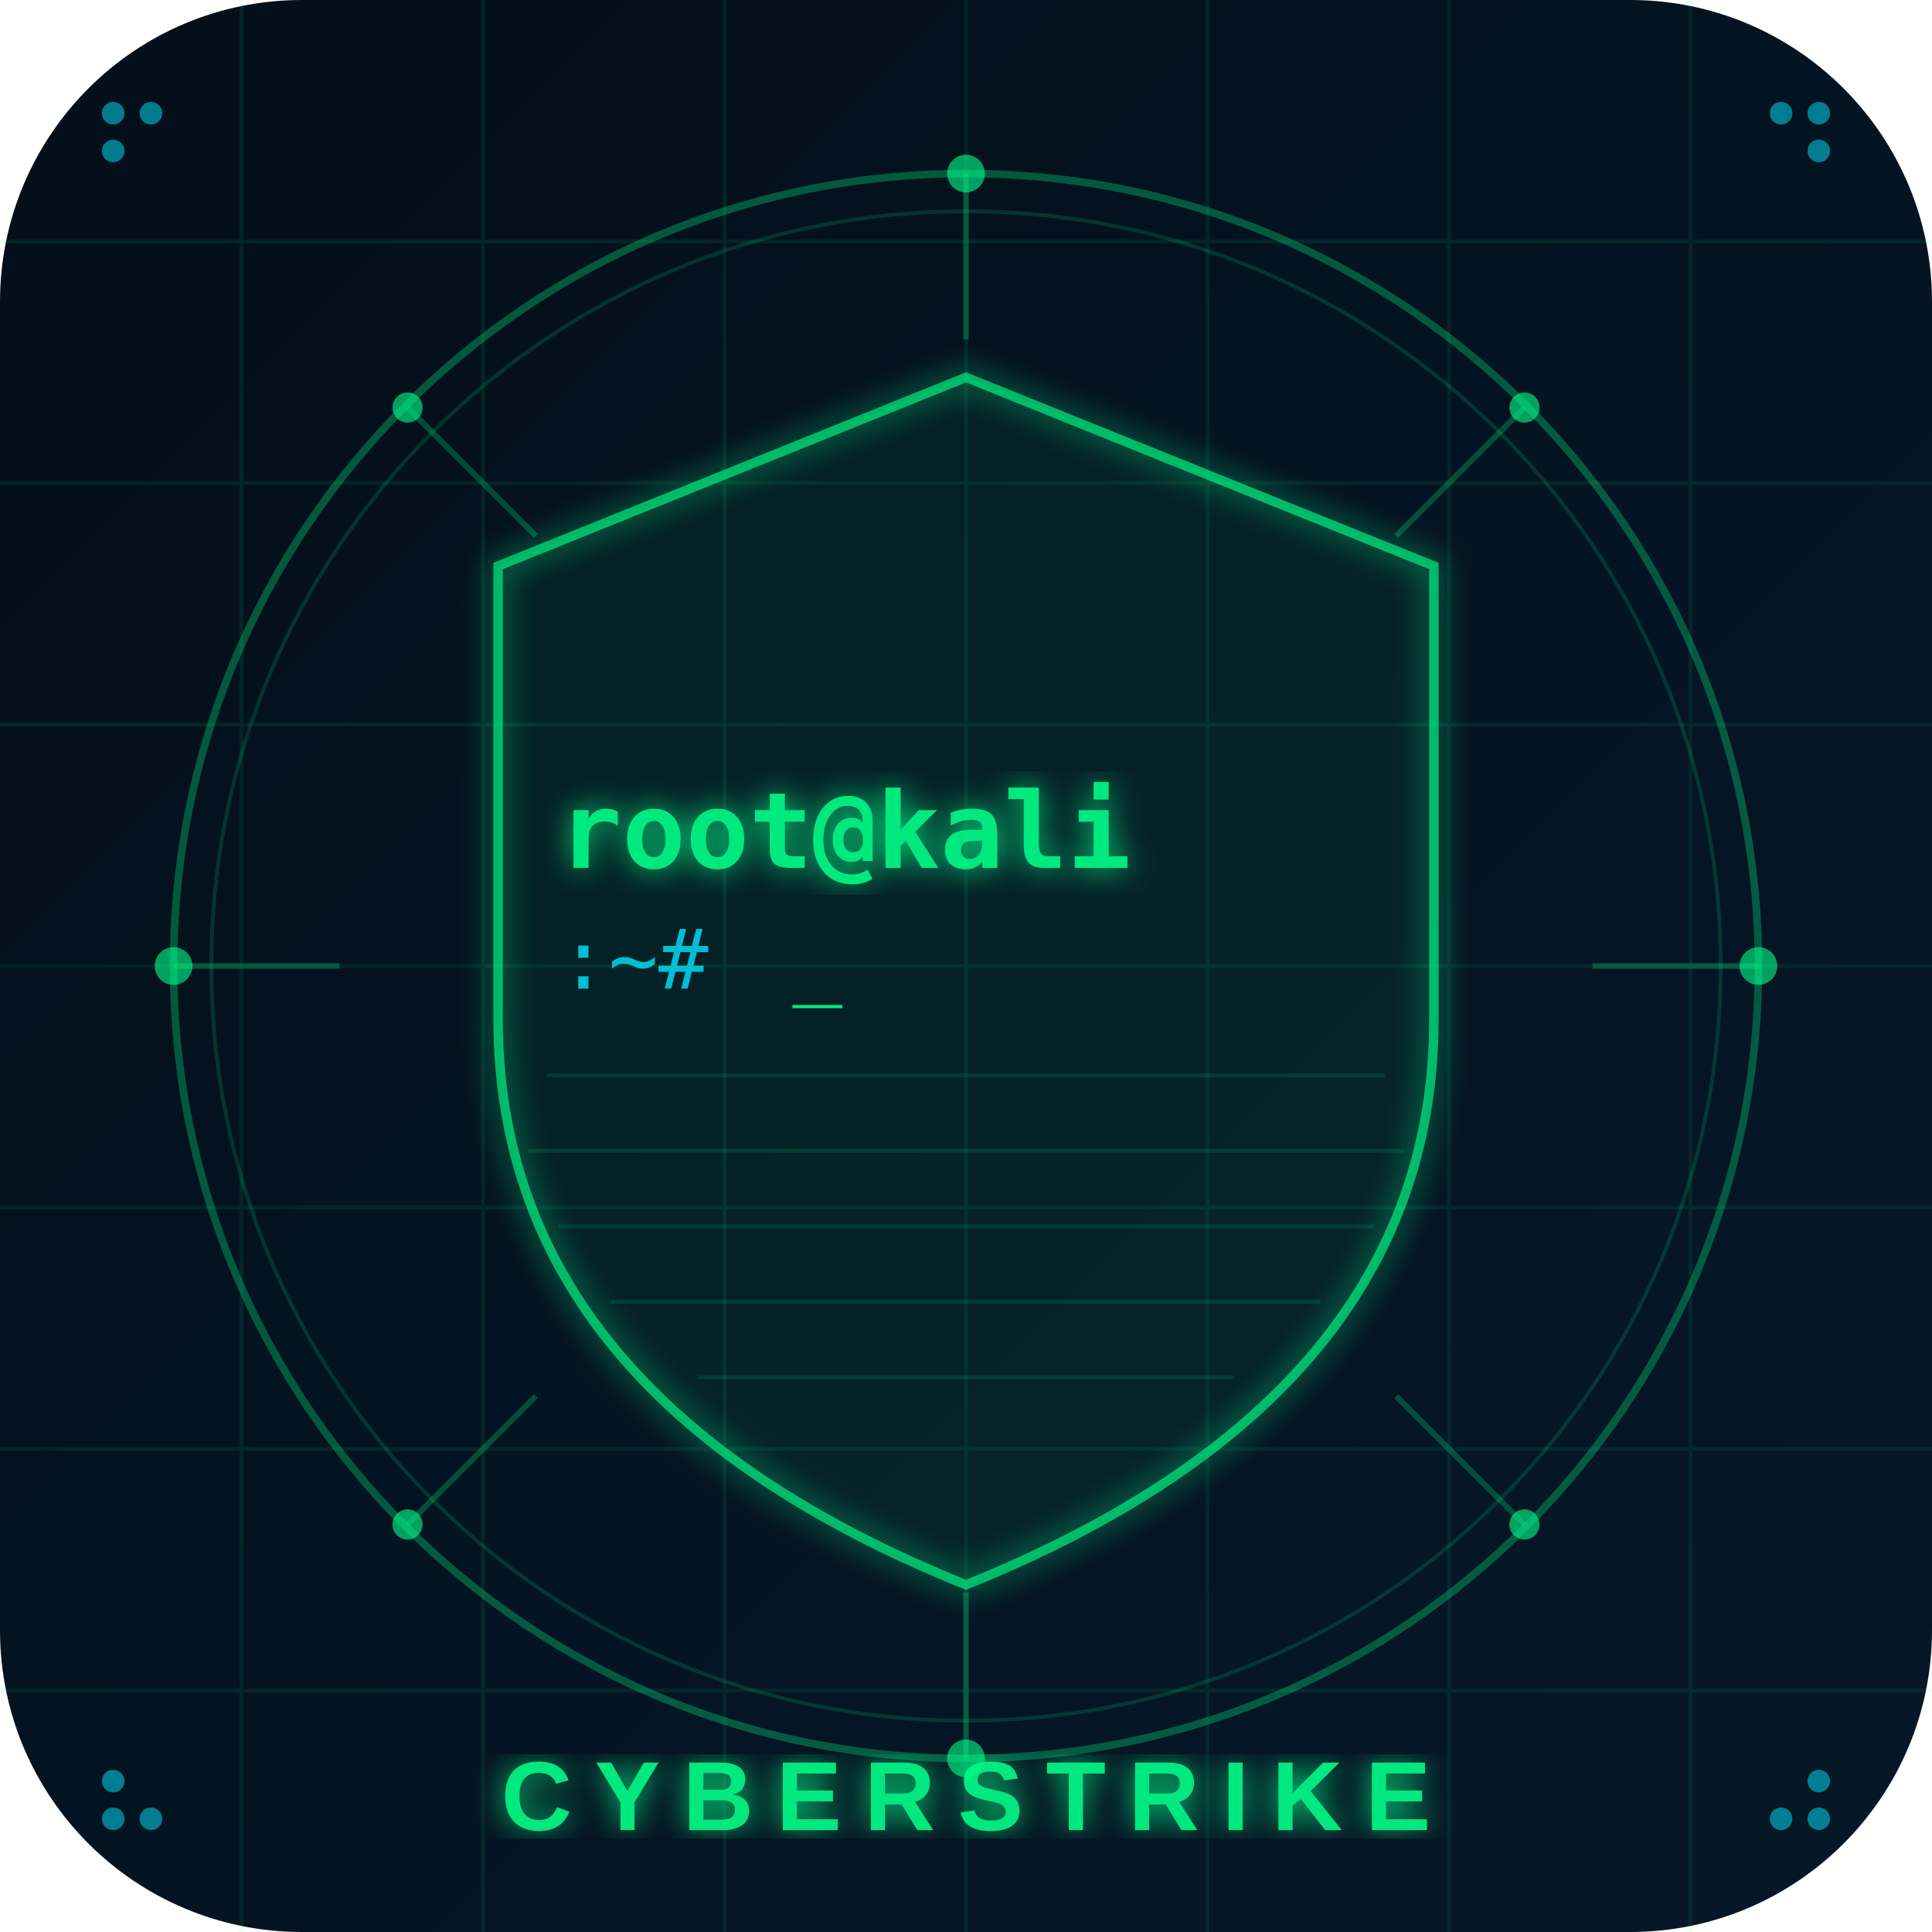
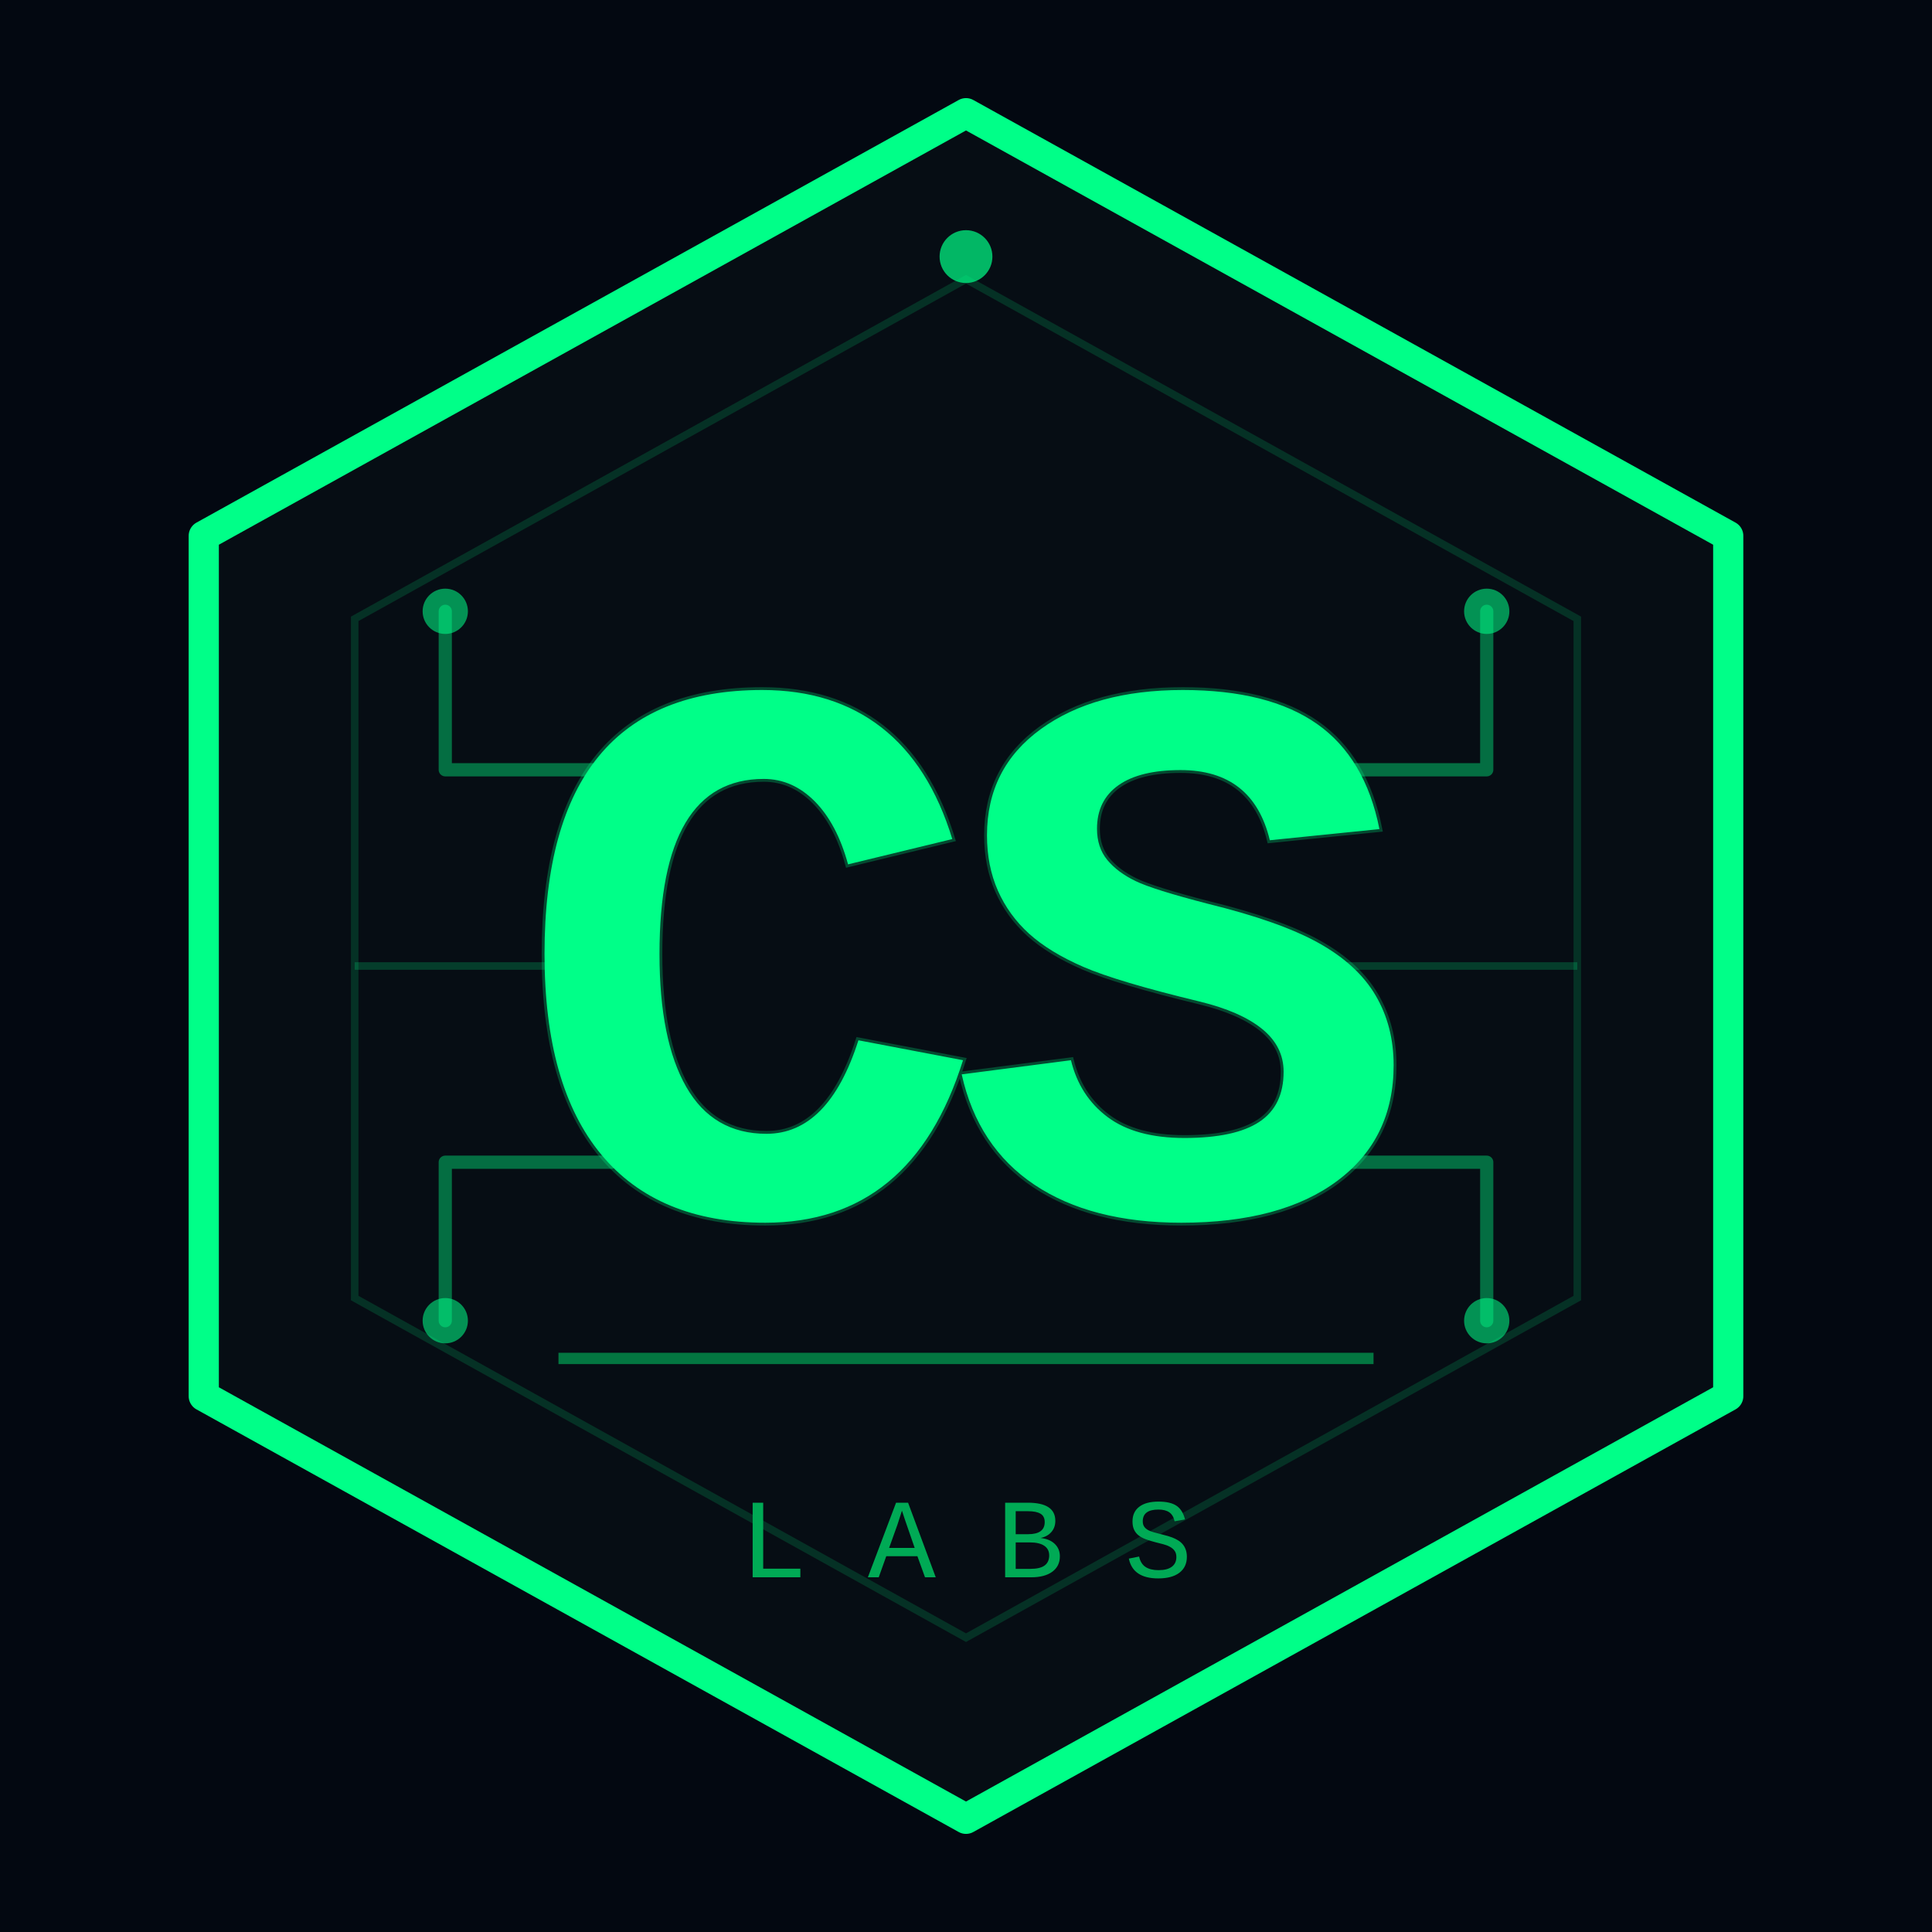
- <svg xmlns="http://www.w3.org/2000/svg" viewBox="0 0 512 512" width="512" height="512">
-   <defs>
-     <linearGradient id="bg" x1="0%" y1="0%" x2="100%" y2="100%">
-       <stop offset="0%" style="stop-color:#030f1a" />
-       <stop offset="100%" style="stop-color:#061828" />
-     </linearGradient>
-     <linearGradient id="glow1" x1="0%" y1="0%" x2="100%" y2="100%">
-       <stop offset="0%" style="stop-color:#00ff88" />
-       <stop offset="100%" style="stop-color:#00cc66" />
-     </linearGradient>
-     <linearGradient id="glow2" x1="0%" y1="0%" x2="100%" y2="100%">
-       <stop offset="0%" style="stop-color:#00e5ff" />
-       <stop offset="100%" style="stop-color:#0088ff" />
-     </linearGradient>
-     <filter id="glow">
-       <feGaussianBlur stdDeviation="4" result="coloredBlur" />
-       <feMerge>
-         <feMergeNode in="coloredBlur" />
-         <feMergeNode in="SourceGraphic" />
-       </feMerge>
-     </filter>
-     <filter id="glow2f">
-       <feGaussianBlur stdDeviation="8" result="coloredBlur" />
-       <feMerge>
-         <feMergeNode in="coloredBlur" />
-         <feMergeNode in="SourceGraphic" />
-       </feMerge>
-     </filter>
-   </defs>
-   <rect width="512" height="512" rx="80" fill="url(#bg)" />
-   <g opacity="0.08" stroke="#00ff88" stroke-width="1">
-     <line x1="0" y1="64" x2="512" y2="64" />
-     <line x1="0" y1="128" x2="512" y2="128" />
-     <line x1="0" y1="192" x2="512" y2="192" />
-     <line x1="0" y1="256" x2="512" y2="256" />
-     <line x1="0" y1="320" x2="512" y2="320" />
-     <line x1="0" y1="384" x2="512" y2="384" />
-     <line x1="0" y1="448" x2="512" y2="448" />
-     <line x1="64" y1="0" x2="64" y2="512" />
-     <line x1="128" y1="0" x2="128" y2="512" />
-     <line x1="192" y1="0" x2="192" y2="512" />
-     <line x1="256" y1="0" x2="256" y2="512" />
-     <line x1="320" y1="0" x2="320" y2="512" />
-     <line x1="384" y1="0" x2="384" y2="512" />
-     <line x1="448" y1="0" x2="448" y2="512" />
-   </g>
-   <circle cx="256" cy="256" r="210" fill="none" stroke="#00ff88" stroke-width="2" opacity="0.3" />
-   <circle cx="256" cy="256" r="200" fill="none" stroke="#00ff88" stroke-width="1" opacity="0.15" />
-   <g fill="#00ff88" opacity="0.6">
-     <circle cx="256" cy="46" r="5" />
-     <circle cx="466" cy="256" r="5" />
-     <circle cx="256" cy="466" r="5" />
-     <circle cx="46" cy="256" r="5" />
-     <circle cx="404" cy="108" r="4" />
-     <circle cx="404" cy="404" r="4" />
-     <circle cx="108" cy="404" r="4" />
-     <circle cx="108" cy="108" r="4" />
-   </g>
-   <g stroke="#00ff88" stroke-width="1.5" opacity="0.25" fill="none">
-     <polyline points="256,46 256,90" />
-     <polyline points="466,256 422,256" />
-     <polyline points="256,466 256,422" />
-     <polyline points="46,256 90,256" />
-     <polyline points="404,108 370,142" />
-     <polyline points="404,404 370,370" />
-     <polyline points="108,404 142,370" />
-     <polyline points="108,108 142,142" />
-   </g>
-   <path d="M256 100 L380 150 L380 270 Q380 370 256 420 Q132 370 132 270 L132 150 Z" fill="#00ff88" opacity="0.06" />
-   <path d="M256 100 L380 150 L380 270 Q380 370 256 420 Q132 370 132 270 L132 150 Z" fill="none" stroke="#00ff88" stroke-width="2.5" opacity="0.7" filter="url(#glow)" />
-   <text x="148" y="230" font-family="monospace" font-size="28" font-weight="bold" fill="#00ff88" opacity="0.9" filter="url(#glow)">root@kali</text>
-   <text x="148" y="262" font-family="monospace" font-size="22" fill="#00e5ff" opacity="0.8">:~# </text>
-   <text x="210" y="262" font-family="monospace" font-size="22" fill="#00ff88" opacity="0.9">_</text>
-   <g opacity="0.12" stroke="#00ff88" stroke-width="1">
-     <line x1="145" y1="285" x2="367" y2="285" />
-     <line x1="140" y1="305" x2="372" y2="305" />
-     <line x1="148" y1="325" x2="364" y2="325" />
-     <line x1="162" y1="345" x2="350" y2="345" />
-     <line x1="185" y1="365" x2="327" y2="365" />
-   </g>
-   <text x="256" y="485" font-family="Arial, sans-serif" font-size="26" font-weight="900" fill="#00ff88" text-anchor="middle" letter-spacing="6" opacity="0.9" filter="url(#glow)">CYBERSTRIKE</text>
-   <g fill="#00e5ff" opacity="0.5">
-     <circle cx="30" cy="30" r="3" />
-     <circle cx="40" cy="30" r="3" />
-     <circle cx="30" cy="40" r="3" />
-     <circle cx="482" cy="30" r="3" />
-     <circle cx="472" cy="30" r="3" />
-     <circle cx="482" cy="40" r="3" />
-     <circle cx="30" cy="482" r="3" />
-     <circle cx="40" cy="482" r="3" />
-     <circle cx="30" cy="472" r="3" />
-     <circle cx="482" cy="482" r="3" />
-     <circle cx="472" cy="482" r="3" />
-     <circle cx="482" cy="472" r="3" />
-   </g>
+ <svg xmlns="http://www.w3.org/2000/svg" viewBox="0 0 512 512">
+   <rect width="512" height="512" fill="#030811" />
+   <polygon points="256,30 458,142 458,370 256,482 54,370 54,142" fill="#060d14" stroke="#00ff88" stroke-width="8" stroke-linejoin="round" />
+   <polygon points="256,74 418,164 418,344 256,434 94,344 94,164" fill="none" stroke="rgba(0,255,136,0.15)" stroke-width="2" />
+   <polyline points="118,162 118,204 162,204" fill="none" stroke="#00ff88" stroke-width="3.5" stroke-linecap="round" stroke-linejoin="round" opacity="0.4" />
+   <circle cx="118" cy="162" r="6" fill="#00ff88" opacity="0.55" />
+   <circle cx="162" cy="204" r="4" fill="#00cc66" opacity="0.45" />
+   <polyline points="394,162 394,204 350,204" fill="none" stroke="#00ff88" stroke-width="3.5" stroke-linecap="round" stroke-linejoin="round" opacity="0.4" />
+   <circle cx="394" cy="162" r="6" fill="#00ff88" opacity="0.55" />
+   <circle cx="350" cy="204" r="4" fill="#00cc66" opacity="0.45" />
+   <polyline points="118,350 118,308 162,308" fill="none" stroke="#00ff88" stroke-width="3.5" stroke-linecap="round" stroke-linejoin="round" opacity="0.4" />
+   <circle cx="118" cy="350" r="6" fill="#00ff88" opacity="0.55" />
+   <polyline points="394,350 394,308 350,308" fill="none" stroke="#00ff88" stroke-width="3.5" stroke-linecap="round" stroke-linejoin="round" opacity="0.4" />
+   <circle cx="394" cy="350" r="6" fill="#00ff88" opacity="0.55" />
+   <line x1="162" y1="256" x2="94" y2="256" stroke="#00ff88" stroke-width="2" opacity="0.2" />
+   <line x1="350" y1="256" x2="418" y2="256" stroke="#00ff88" stroke-width="2" opacity="0.2" />
+   <text x="256" y="322" font-family="'Courier New',Courier,monospace" font-size="208" font-weight="900" fill="#00ff88" text-anchor="middle" letter-spacing="-10">CS</text>
+   <text x="256" y="322" font-family="'Courier New',Courier,monospace" font-size="208" font-weight="900" fill="none" stroke="#00ff88" stroke-width="1.5" opacity="0.25" text-anchor="middle" letter-spacing="-10">CS</text>
+   <line x1="148" y1="360" x2="364" y2="360" stroke="#00cc66" stroke-width="3" opacity="0.55" />
+   <text x="256" y="418" font-family="'Courier New',Courier,monospace" font-size="30" fill="#00aa55" text-anchor="middle" letter-spacing="16">LABS</text>
+   <circle cx="256" cy="68" r="7" fill="#00ff88" opacity="0.7" />
</svg>
